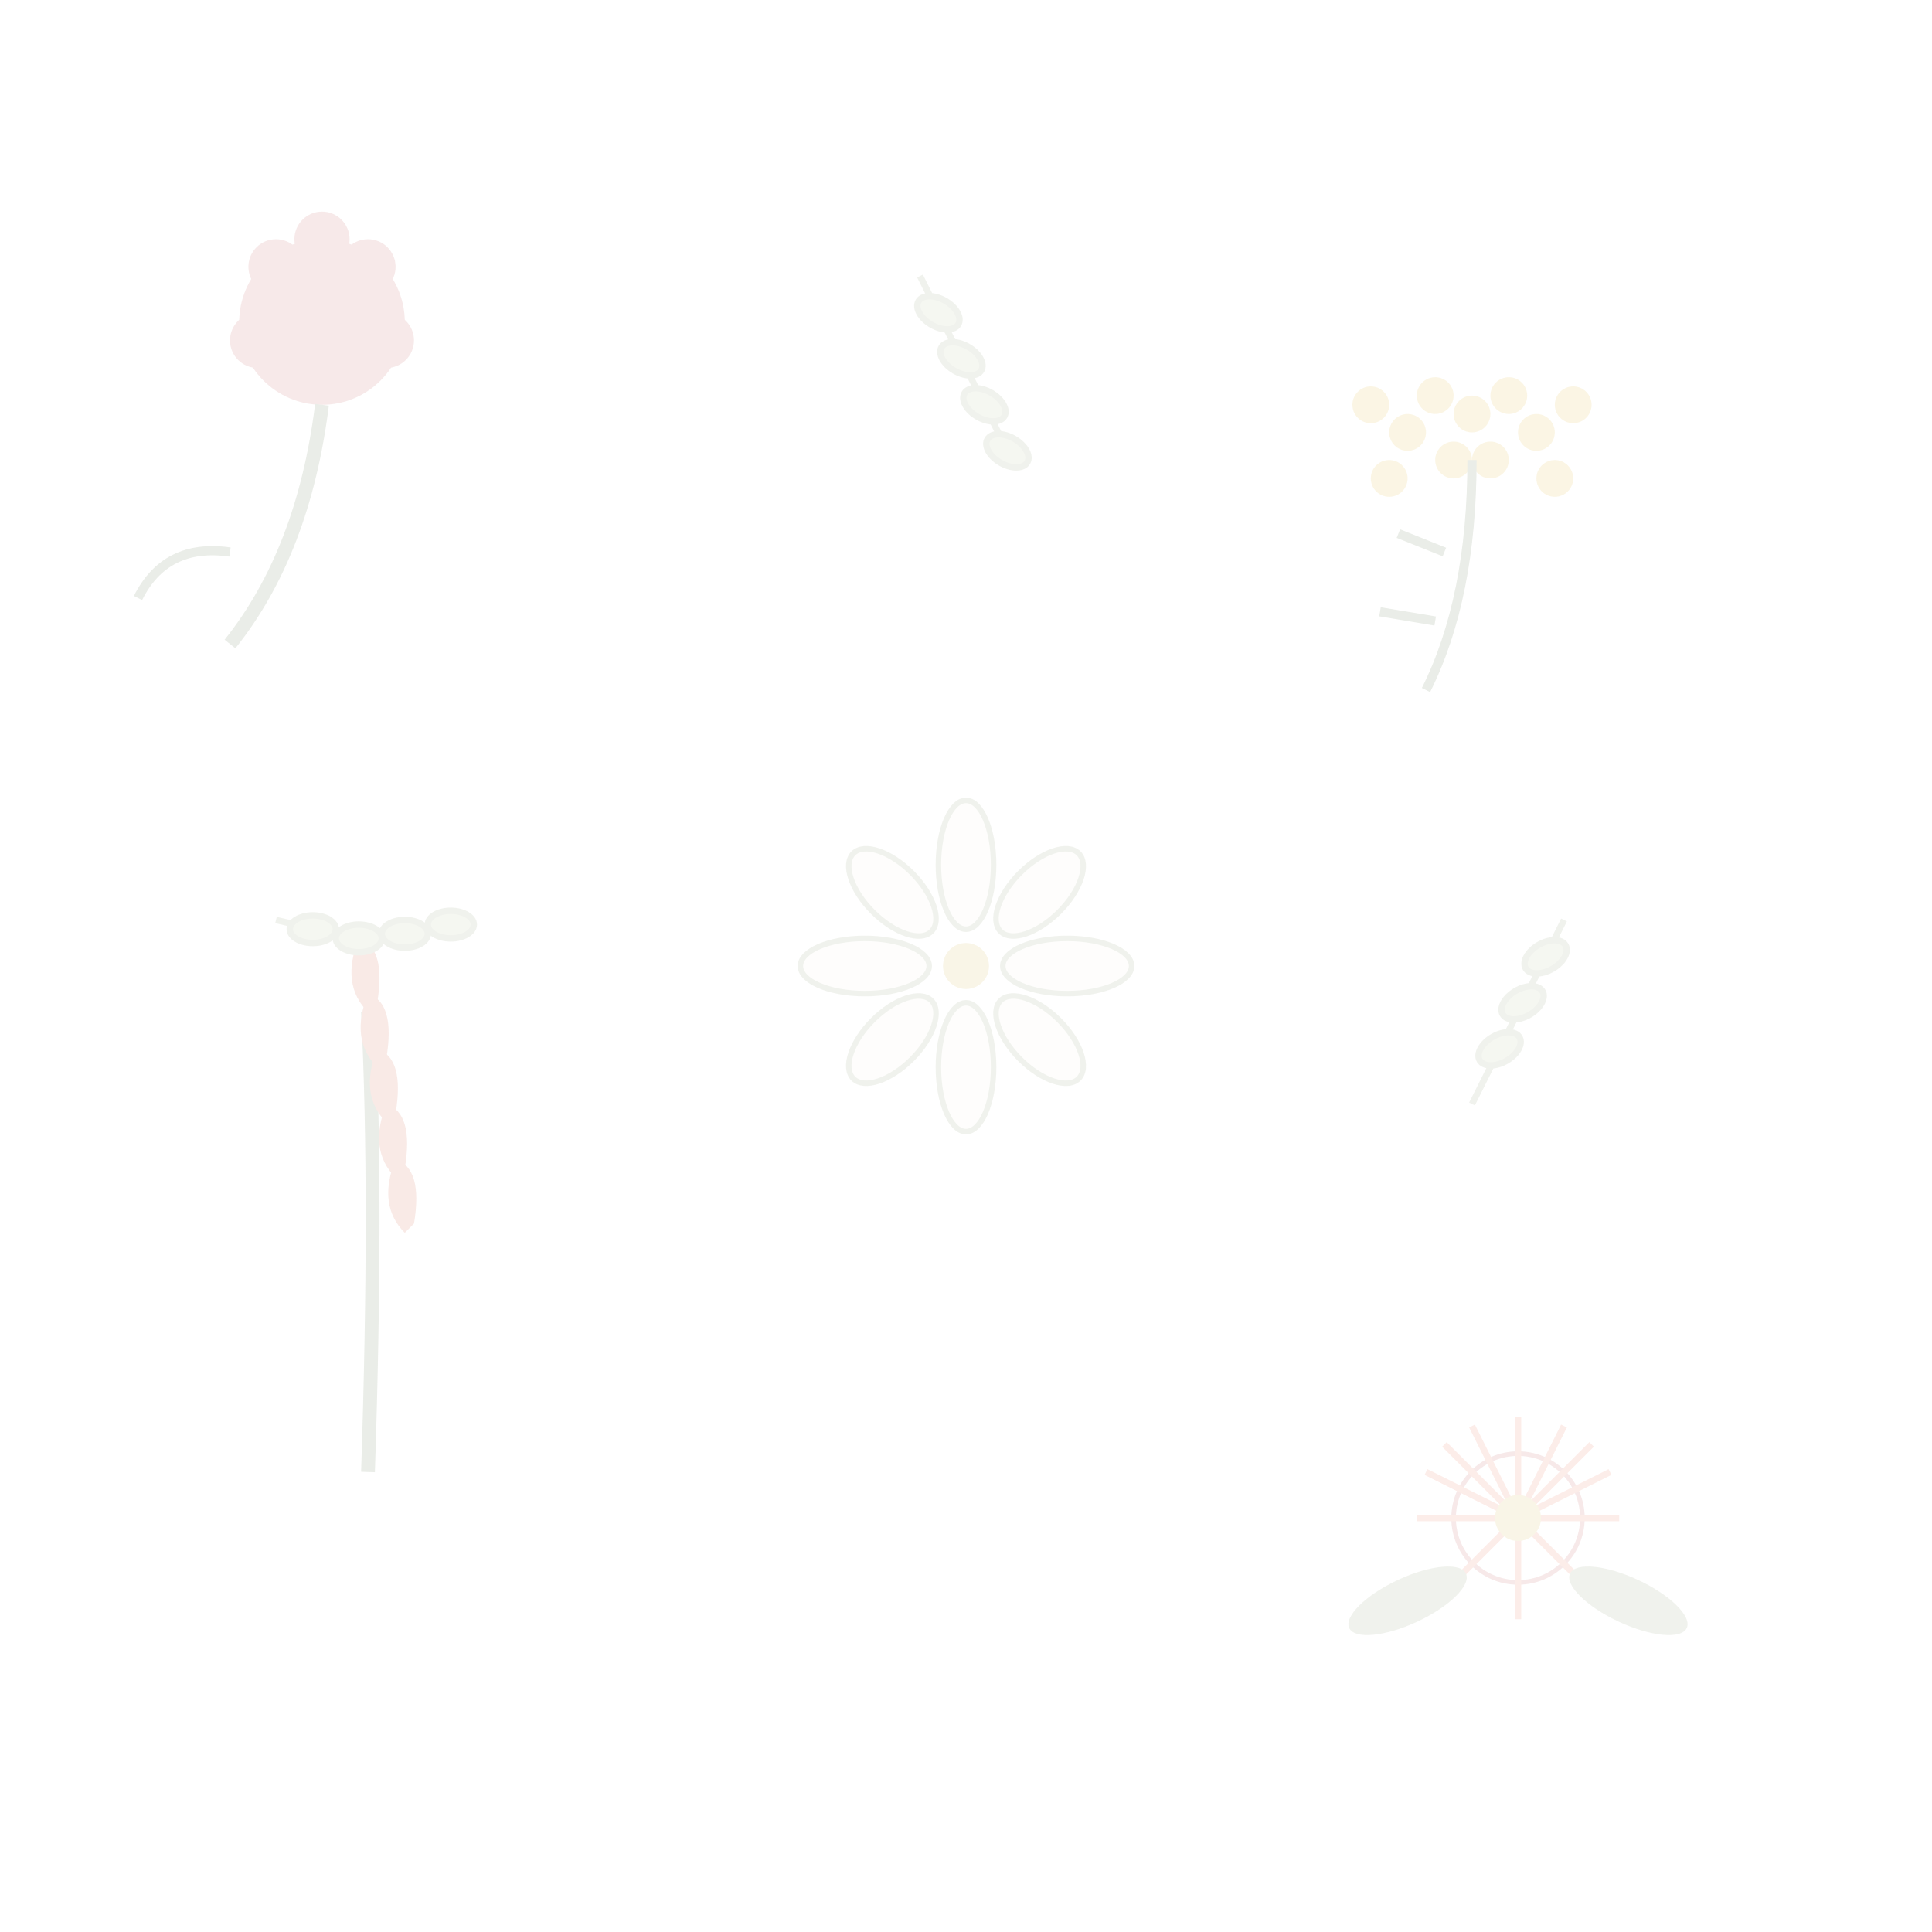
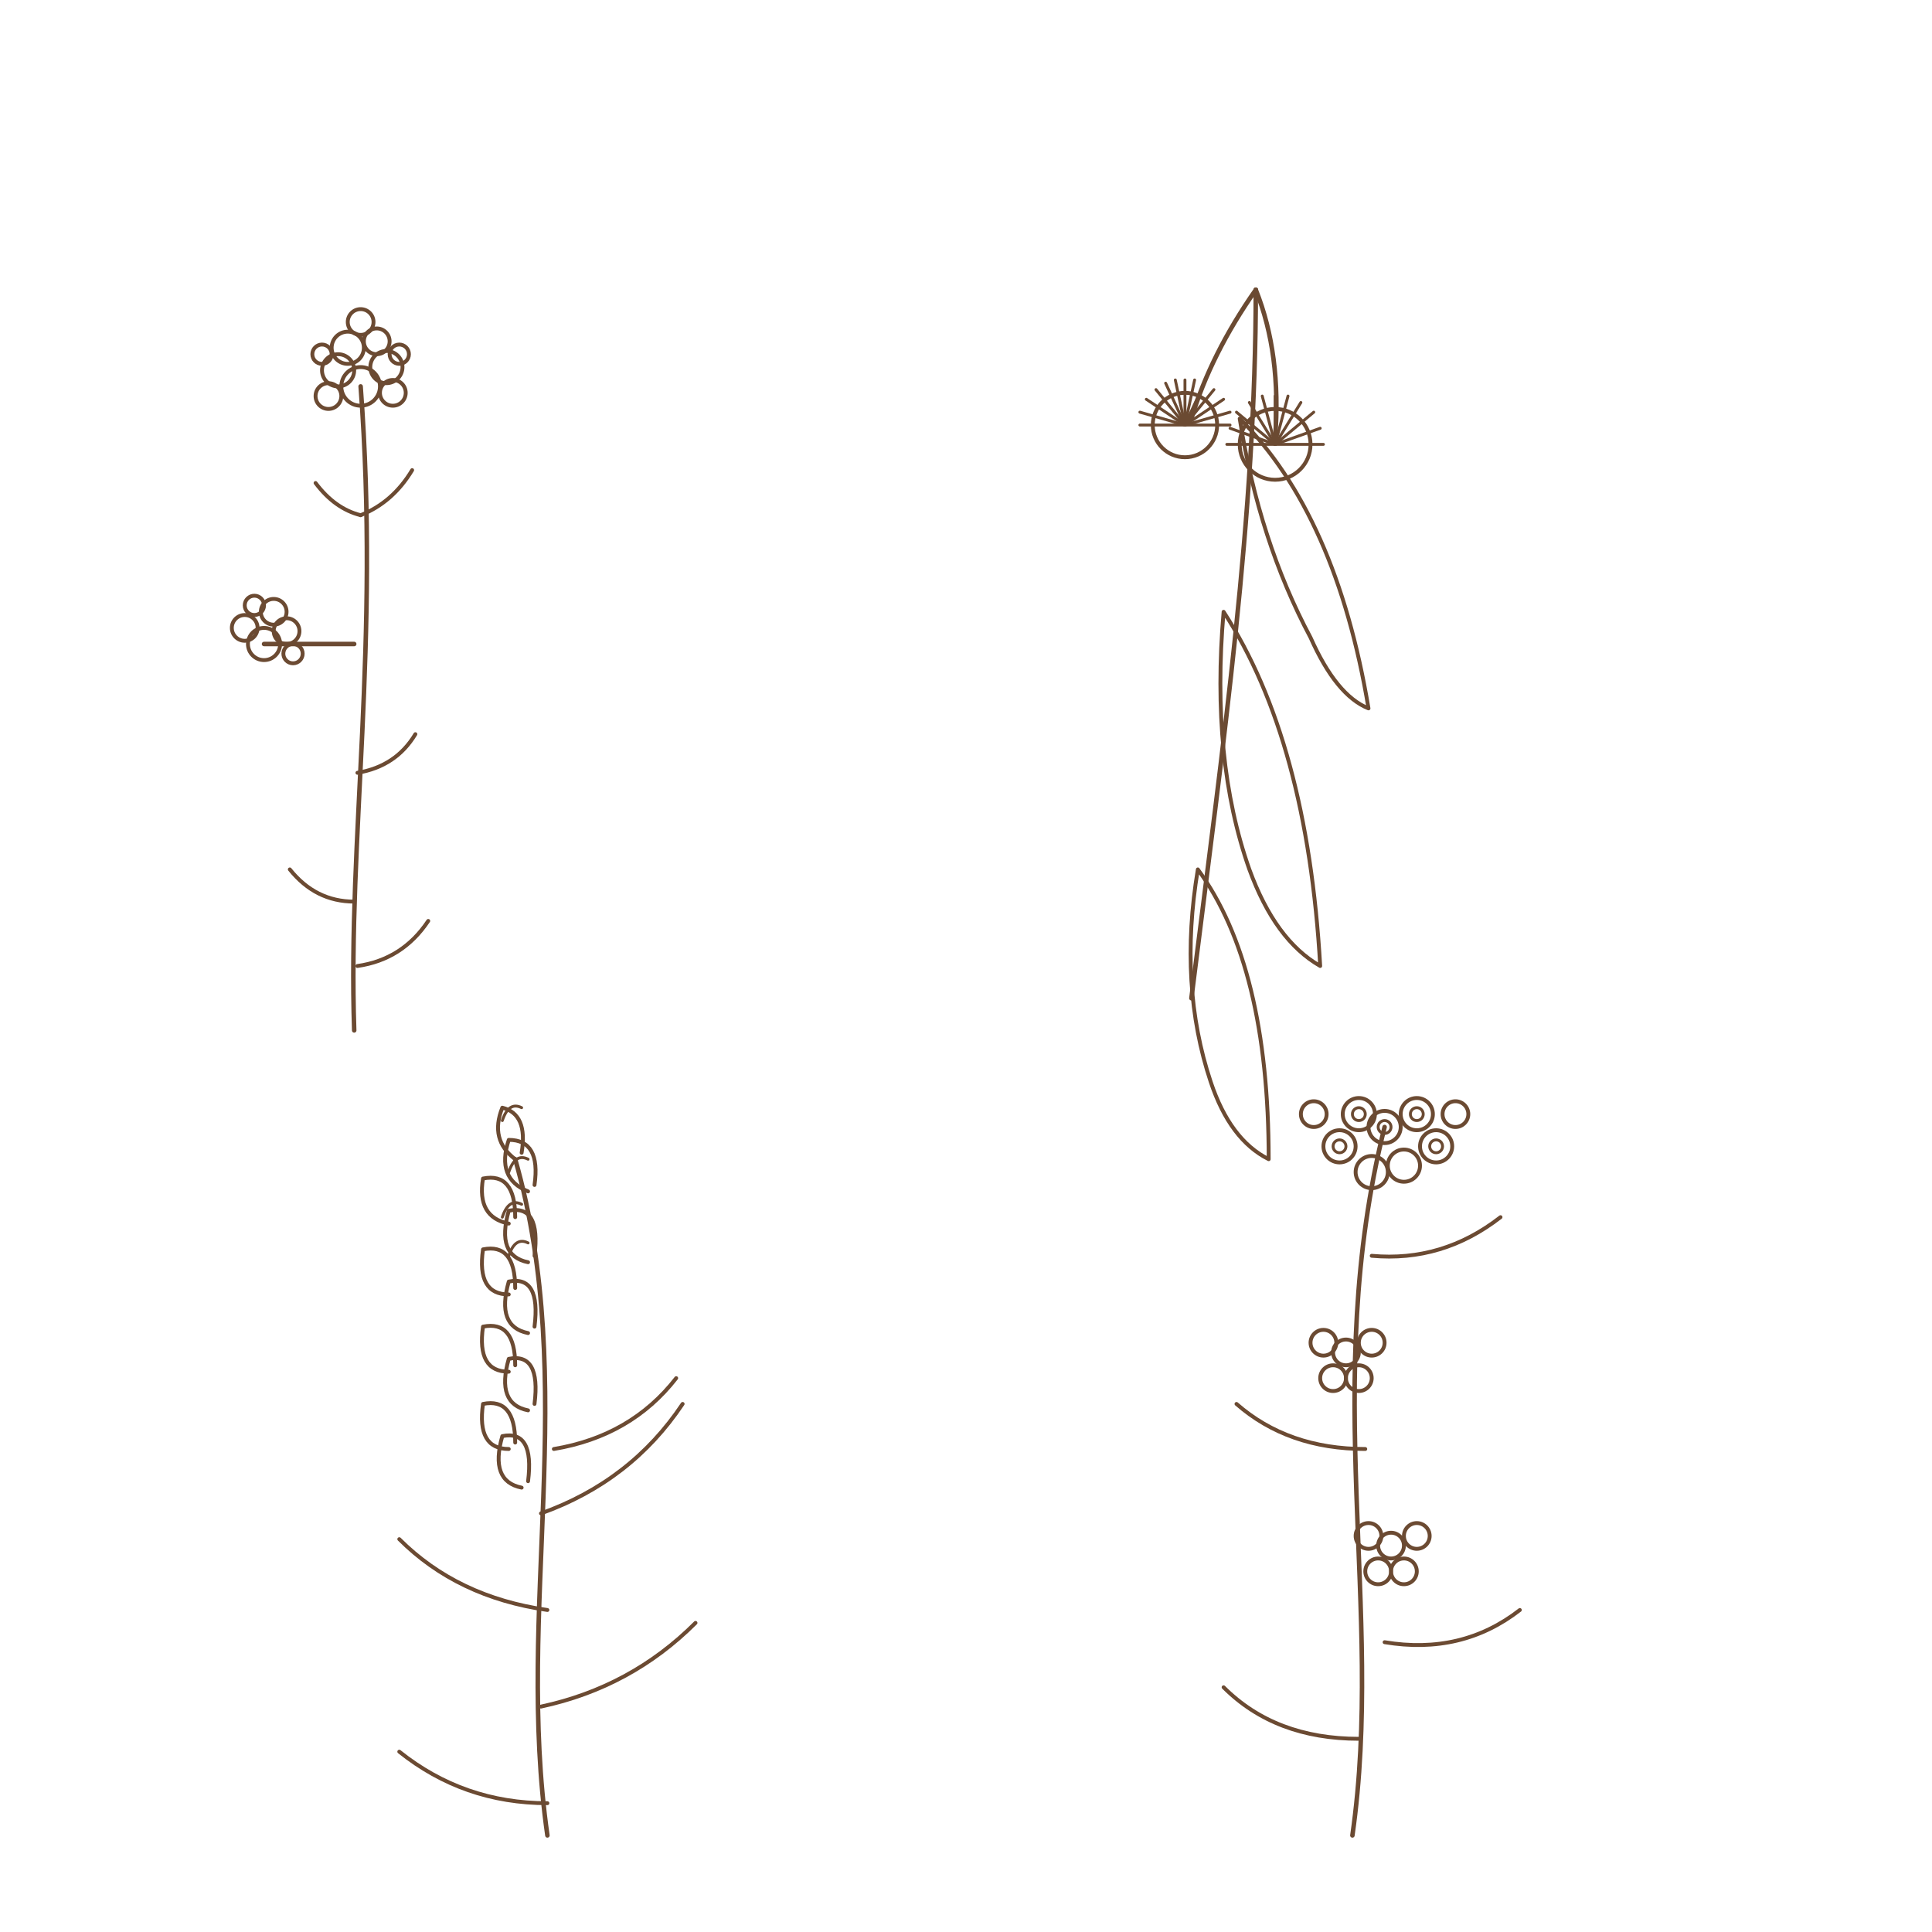
- <svg xmlns="http://www.w3.org/2000/svg" width="420" height="420" viewBox="0 0 420 420">
-   <g opacity="0.11">
-     <g transform="translate(70,70)">
-       <g fill="#b23a3a">
-         <circle cx="0" cy="0" r="18" />
-         <circle cx="-10" cy="-12" r="6" />
-         <circle cx="10" cy="-12" r="6" />
-         <circle cx="-14" cy="4" r="6" />
-         <circle cx="14" cy="4" r="6" />
-         <circle cx="0" cy="-18" r="6" />
-         <circle cx="-6" cy="10" r="5" />
-         <circle cx="6" cy="10" r="5" />
+ <svg xmlns="http://www.w3.org/2000/svg" width="600" height="600" viewBox="0 0 600 600">
+   <defs>
+     <style>
+       .stem { fill: none; stroke: #6b4a32; stroke-width: 1.4; stroke-linecap: round; stroke-linejoin: round; }
+       .leaf { fill: none; stroke: #6b4a32; stroke-width: 1.2; stroke-linecap: round; stroke-linejoin: round; }
+       .bloom { fill: none; stroke: #6b4a32; stroke-width: 1.2; stroke-linecap: round; stroke-linejoin: round; }
+       .fine { fill: none; stroke: #6b4a32; stroke-width: 0.9; stroke-linecap: round; stroke-linejoin: round; }
+     </style>
+   </defs>
+   <g transform="translate(90,80)">
+     <path class="stem" d="M20 240 C 18 180, 28 120, 22 40" />
+     <g transform="translate(22,40)">
+       <circle class="bloom" cx="0" cy="0" r="6" />
+       <circle class="bloom" cx="8" cy="-6" r="5" />
+       <circle class="bloom" cx="-7" cy="-5" r="5" />
+       <circle class="bloom" cx="-4" cy="-12" r="5" />
+       <circle class="bloom" cx="5" cy="-14" r="4" />
+       <circle class="bloom" cx="10" cy="2" r="4" />
+       <circle class="bloom" cx="-10" cy="3" r="4" />
+       <circle class="bloom" cx="0" cy="-20" r="4" />
+       <circle class="bloom" cx="-12" cy="-10" r="3" />
+       <circle class="bloom" cx="12" cy="-10" r="3" />
+     </g>
+     <g transform="translate(-8,120)">
+       <circle class="bloom" cx="0" cy="0" r="5" />
+       <circle class="bloom" cx="7" cy="-4" r="4" />
+       <circle class="bloom" cx="-6" cy="-5" r="4" />
+       <circle class="bloom" cx="3" cy="-10" r="4" />
+       <circle class="bloom" cx="-3" cy="-12" r="3" />
+       <circle class="bloom" cx="9" cy="3" r="3" />
+     </g>
+     <path class="stem" d="M20 120 q-14 0 -28 0" />
+     <path class="leaf" d="M22 80 q10 -4 16 -14" />
+     <path class="leaf" d="M22 80 q-8 -2 -14 -10" />
+     <path class="leaf" d="M21 160 q12 -2 18 -12" />
+     <path class="leaf" d="M20 200 q-12 0 -20 -10" />
+     <path class="leaf" d="M21 220 q14 -2 22 -14" />
+   </g>
+   <g transform="translate(330,70)">
+     <path class="stem" d="M60 20 C 60 90, 50 160, 40 240" />
+     <g transform="translate(60,20)">
+       <path class="stem" d="M0 0 q-14 20 -20 40" />
+       <path class="stem" d="M0 0 q8 20 6 46" />
+       <g transform="translate(-22,42)">
+         <circle class="bloom" cx="0" cy="0" r="10" />
+         <g class="fine">
+           <line x1="0" y1="0" x2="0" y2="-14" />
+           <line x1="0" y1="0" x2="3" y2="-14" />
+           <line x1="0" y1="0" x2="-3" y2="-14" />
+           <line x1="0" y1="0" x2="6" y2="-13" />
+           <line x1="0" y1="0" x2="-6" y2="-13" />
+           <line x1="0" y1="0" x2="9" y2="-11" />
+           <line x1="0" y1="0" x2="-9" y2="-11" />
+           <line x1="0" y1="0" x2="12" y2="-8" />
+           <line x1="0" y1="0" x2="-12" y2="-8" />
+           <line x1="0" y1="0" x2="14" y2="-4" />
+           <line x1="0" y1="0" x2="-14" y2="-4" />
+           <line x1="0" y1="0" x2="14" y2="0" />
+           <line x1="0" y1="0" x2="-14" y2="0" />
+         </g>
      </g>
-       <path d="M0 18 Q-4 50 -20 70" stroke="#3f5a2a" stroke-width="3" fill="none" />
-       <path d="M-20 50 Q-34 48 -40 60" stroke="#3f5a2a" stroke-width="2" fill="none" />
-     </g>
-     <g transform="translate(320,90)">
-       <g fill="#d9a60b">
-         <circle cx="0" cy="0" r="4" />
-         <circle cx="8" cy="-4" r="4" />
-         <circle cx="-8" cy="-4" r="4" />
-         <circle cx="14" cy="4" r="4" />
-         <circle cx="-14" cy="4" r="4" />
-         <circle cx="4" cy="10" r="4" />
-         <circle cx="-4" cy="10" r="4" />
-         <circle cx="22" cy="-2" r="4" />
-         <circle cx="-22" cy="-2" r="4" />
-         <circle cx="18" cy="14" r="4" />
-         <circle cx="-18" cy="14" r="4" />
-       </g>
-       <path d="M0 10 Q0 40 -10 60" stroke="#3f5a2a" stroke-width="2" fill="none" />
-       <path d="M-6 30 l-10 -4" stroke="#3f5a2a" stroke-width="2" />
-       <path d="M-8 45 l-12 -2" stroke="#3f5a2a" stroke-width="2" />
-     </g>
-     <g transform="translate(210,210)">
-       <g fill="#f5f1e6" stroke="#7a8a5c" stroke-width="1.2">
-         <ellipse cx="0" cy="-22" rx="6" ry="14" />
-         <ellipse cx="22" cy="0" rx="14" ry="6" />
-         <ellipse cx="0" cy="22" rx="6" ry="14" />
-         <ellipse cx="-22" cy="0" rx="14" ry="6" />
-         <ellipse cx="16" cy="-16" rx="6" ry="12" transform="rotate(45 16 -16)" />
-         <ellipse cx="-16" cy="-16" rx="6" ry="12" transform="rotate(-45 -16 -16)" />
-         <ellipse cx="16" cy="16" rx="6" ry="12" transform="rotate(-45 16 16)" />
-         <ellipse cx="-16" cy="16" rx="6" ry="12" transform="rotate(45 -16 16)" />
-       </g>
-       <circle cx="0" cy="0" r="5" fill="#c9a227" />
-     </g>
-     <g transform="translate(80,320)">
-       <path d="M0 0 Q2 -60 0 -100" stroke="#3f5a2a" stroke-width="3" fill="none" />
-       <g fill="#c43f1e">
-         <path d="M0 -100 q-6 -6 -2 -16 q6 2 4 14 z" />
-         <path d="M2 -88 q-6 -6 -2 -16 q6 2 4 14 z" />
-         <path d="M4 -76 q-6 -6 -2 -16 q6 2 4 14 z" />
-         <path d="M6 -64 q-6 -6 -2 -16 q6 2 4 14 z" />
-         <path d="M8 -52 q-6 -6 -2 -16 q6 2 4 14 z" />
+       <g transform="translate(6,48)">
+         <circle class="bloom" cx="0" cy="0" r="11" />
+         <g class="fine">
+           <line x1="0" y1="0" x2="0" y2="-15" />
+           <line x1="0" y1="0" x2="4" y2="-15" />
+           <line x1="0" y1="0" x2="-4" y2="-15" />
+           <line x1="0" y1="0" x2="8" y2="-13" />
+           <line x1="0" y1="0" x2="-8" y2="-13" />
+           <line x1="0" y1="0" x2="12" y2="-10" />
+           <line x1="0" y1="0" x2="-12" y2="-10" />
+           <line x1="0" y1="0" x2="14" y2="-5" />
+           <line x1="0" y1="0" x2="-14" y2="-5" />
+           <line x1="0" y1="0" x2="15" y2="0" />
+           <line x1="0" y1="0" x2="-15" y2="0" />
+         </g>
      </g>
    </g>
-     <g transform="translate(330,330)">
-       <circle cx="0" cy="0" r="14" fill="none" stroke="#b23a3a" stroke-width="1" />
-       <g stroke="#e65a3a" stroke-width="1.4">
-         <line x1="0" y1="0" x2="0" y2="-22" />
-         <line x1="0" y1="0" x2="0" y2="22" />
-         <line x1="0" y1="0" x2="22" y2="0" />
-         <line x1="0" y1="0" x2="-22" y2="0" />
-         <line x1="0" y1="0" x2="16" y2="-16" />
-         <line x1="0" y1="0" x2="-16" y2="-16" />
-         <line x1="0" y1="0" x2="16" y2="16" />
-         <line x1="0" y1="0" x2="-16" y2="16" />
-         <line x1="0" y1="0" x2="10" y2="-20" />
-         <line x1="0" y1="0" x2="-10" y2="-20" />
-         <line x1="0" y1="0" x2="20" y2="-10" />
-         <line x1="0" y1="0" x2="-20" y2="-10" />
+     <path class="leaf" d="M55 60 q30 30 40 90 q-10 -4 -18 -22 q-16 -30 -22 -68 z" />
+     <path class="leaf" d="M50 120 q26 40 30 110 q-14 -8 -22 -30 q-12 -34 -8 -80 z" />
+     <path class="leaf" d="M42 200 q22 30 22 90 q-12 -6 -18 -24 q-10 -30 -4 -66 z" />
+   </g>
+   <g transform="translate(90,330)">
+     <path class="stem" d="M80 240 C 70 170, 90 100, 70 30" />
+     <g transform="translate(70,30)">
+       <g class="bloom">
+         <path d="M0 0 q-8 -6 -4 -16 q8 2 6 14" />
+         <path d="M4 10 q-10 -4 -6 -16 q10 0 8 14" />
+         <path d="M-2 20 q-10 -2 -8 -14 q10 -2 10 12" />
+         <path d="M4 32 q-10 -2 -6 -16 q10 -2 8 14" />
+         <path d="M-2 42 q-10 0 -8 -14 q10 -2 10 12" />
+         <path d="M4 54 q-10 -2 -6 -16 q10 -2 8 14" />
+         <path d="M-2 66 q-10 0 -8 -14 q10 -2 10 12" />
+         <path d="M4 78 q-10 -2 -6 -16 q10 -2 8 14" />
+         <path d="M-2 90 q-10 0 -8 -14 q10 -2 10 12" />
+         <path d="M2 102 q-10 -2 -6 -16 q10 -2 8 14" />
      </g>
-       <circle cx="0" cy="0" r="5" fill="#c9a227" />
-       <ellipse cx="-24" cy="18" rx="14" ry="5" fill="#7a8a5c" transform="rotate(-25 -24 18)" />
-       <ellipse cx="24" cy="18" rx="14" ry="5" fill="#7a8a5c" transform="rotate(25 24 18)" />
-     </g>
-     <g stroke="#7a8a5c" stroke-width="1.4" fill="#a8b884">
-       <g transform="translate(200,60)">
-         <path d="M0 0 Q10 20 20 40" fill="none" />
-         <ellipse cx="4" cy="8" rx="5" ry="3" transform="rotate(30 4 8)" />
-         <ellipse cx="9" cy="18" rx="5" ry="3" transform="rotate(30 9 18)" />
-         <ellipse cx="14" cy="28" rx="5" ry="3" transform="rotate(30 14 28)" />
-         <ellipse cx="19" cy="38" rx="5" ry="3" transform="rotate(30 19 38)" />
-       </g>
-       <g transform="translate(60,200)">
-         <path d="M0 0 Q20 5 40 0" fill="none" />
-         <ellipse cx="8" cy="2" rx="5" ry="3" />
-         <ellipse cx="18" cy="4" rx="5" ry="3" />
-         <ellipse cx="28" cy="3" rx="5" ry="3" />
-         <ellipse cx="38" cy="1" rx="5" ry="3" />
-       </g>
-       <g transform="translate(340,200)">
-         <path d="M0 0 Q-10 20 -20 40" fill="none" />
-         <ellipse cx="-4" cy="8" rx="5" ry="3" transform="rotate(-30 -4 8)" />
-         <ellipse cx="-9" cy="18" rx="5" ry="3" transform="rotate(-30 -9 18)" />
-         <ellipse cx="-14" cy="28" rx="5" ry="3" transform="rotate(-30 -14 28)" />
+       <g class="fine">
+         <path d="M-4 -12 q2 -6 6 -4" />
+         <path d="M-2 4 q2 -6 6 -4" />
+         <path d="M-4 18 q2 -6 6 -4" />
+         <path d="M-2 30 q2 -6 6 -4" />
      </g>
    </g>
+     <path class="leaf" d="M78 140 q28 -10 44 -34" />
+     <path class="leaf" d="M80 170 q-28 -4 -46 -22" />
+     <path class="leaf" d="M78 200 q28 -6 48 -26" />
+     <path class="leaf" d="M80 230 q-26 0 -46 -16" />
+     <path class="leaf" d="M82 120 q24 -4 38 -22" />
+   </g>
+   <g transform="translate(360,330)">
+     <path class="stem" d="M60 240 C 70 170, 50 100, 70 20" />
+     <g transform="translate(70,20)">
+       <g class="bloom">
+         <circle cx="0" cy="0" r="5" />
+         <circle cx="10" cy="-4" r="5" />
+         <circle cx="-8" cy="-4" r="5" />
+         <circle cx="16" cy="6" r="5" />
+         <circle cx="-14" cy="6" r="5" />
+         <circle cx="6" cy="12" r="5" />
+         <circle cx="-4" cy="14" r="5" />
+         <circle cx="22" cy="-4" r="4" />
+         <circle cx="-22" cy="-4" r="4" />
+       </g>
+       <g class="fine">
+         <circle cx="0" cy="0" r="2" />
+         <circle cx="10" cy="-4" r="2" />
+         <circle cx="-8" cy="-4" r="2" />
+         <circle cx="16" cy="6" r="2" />
+         <circle cx="-14" cy="6" r="2" />
+       </g>
+     </g>
+     <g transform="translate(58,90)">
+       <g class="bloom">
+         <circle cx="0" cy="0" r="4" />
+         <circle cx="8" cy="-3" r="4" />
+         <circle cx="-7" cy="-3" r="4" />
+         <circle cx="4" cy="8" r="4" />
+         <circle cx="-4" cy="8" r="4" />
+       </g>
+     </g>
+     <g transform="translate(72,150)">
+       <g class="bloom">
+         <circle cx="0" cy="0" r="4" />
+         <circle cx="8" cy="-3" r="4" />
+         <circle cx="-7" cy="-3" r="4" />
+         <circle cx="4" cy="8" r="4" />
+         <circle cx="-4" cy="8" r="4" />
+       </g>
+     </g>
+     <path class="leaf" d="M66 60 q22 2 40 -12" />
+     <path class="leaf" d="M64 120 q-24 0 -40 -14" />
+     <path class="leaf" d="M70 180 q24 4 42 -10" />
+     <path class="leaf" d="M62 210 q-26 0 -42 -16" />
  </g>
</svg>
